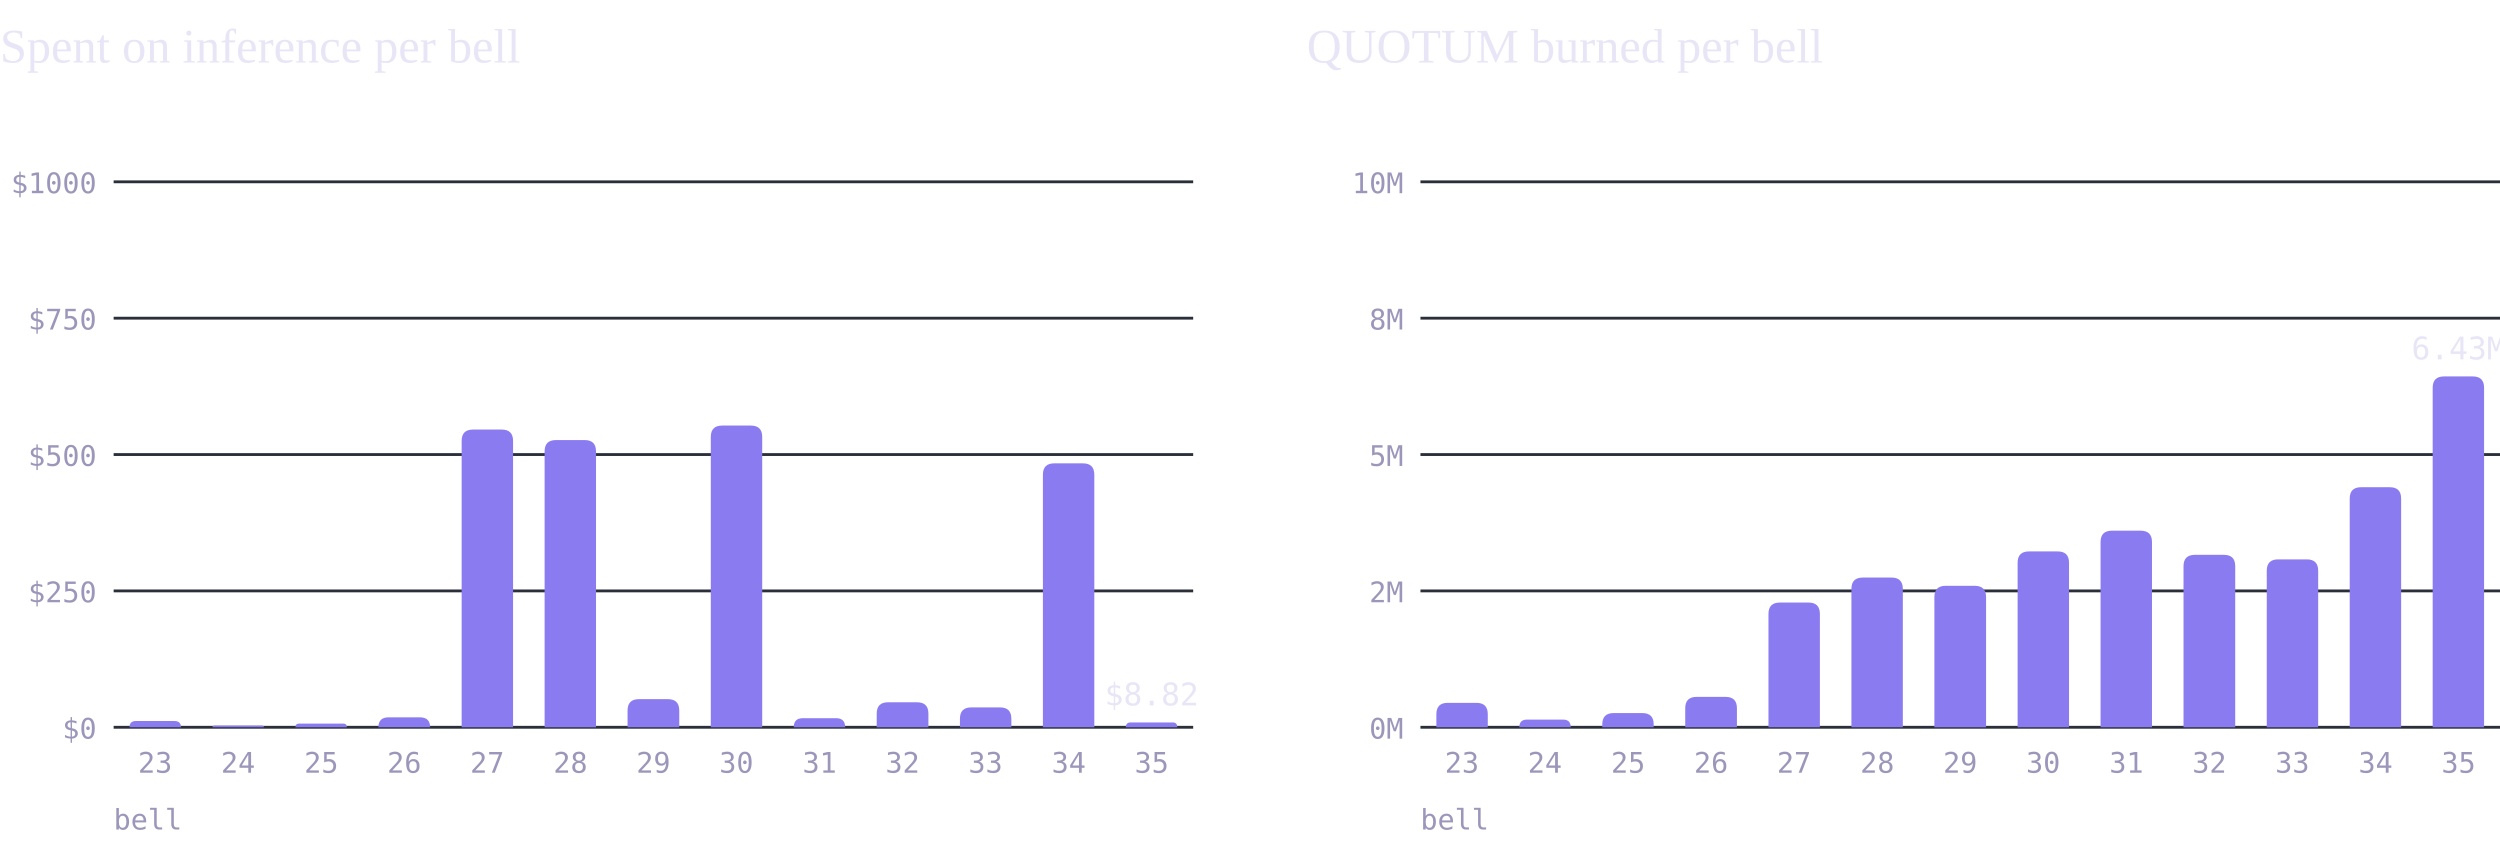
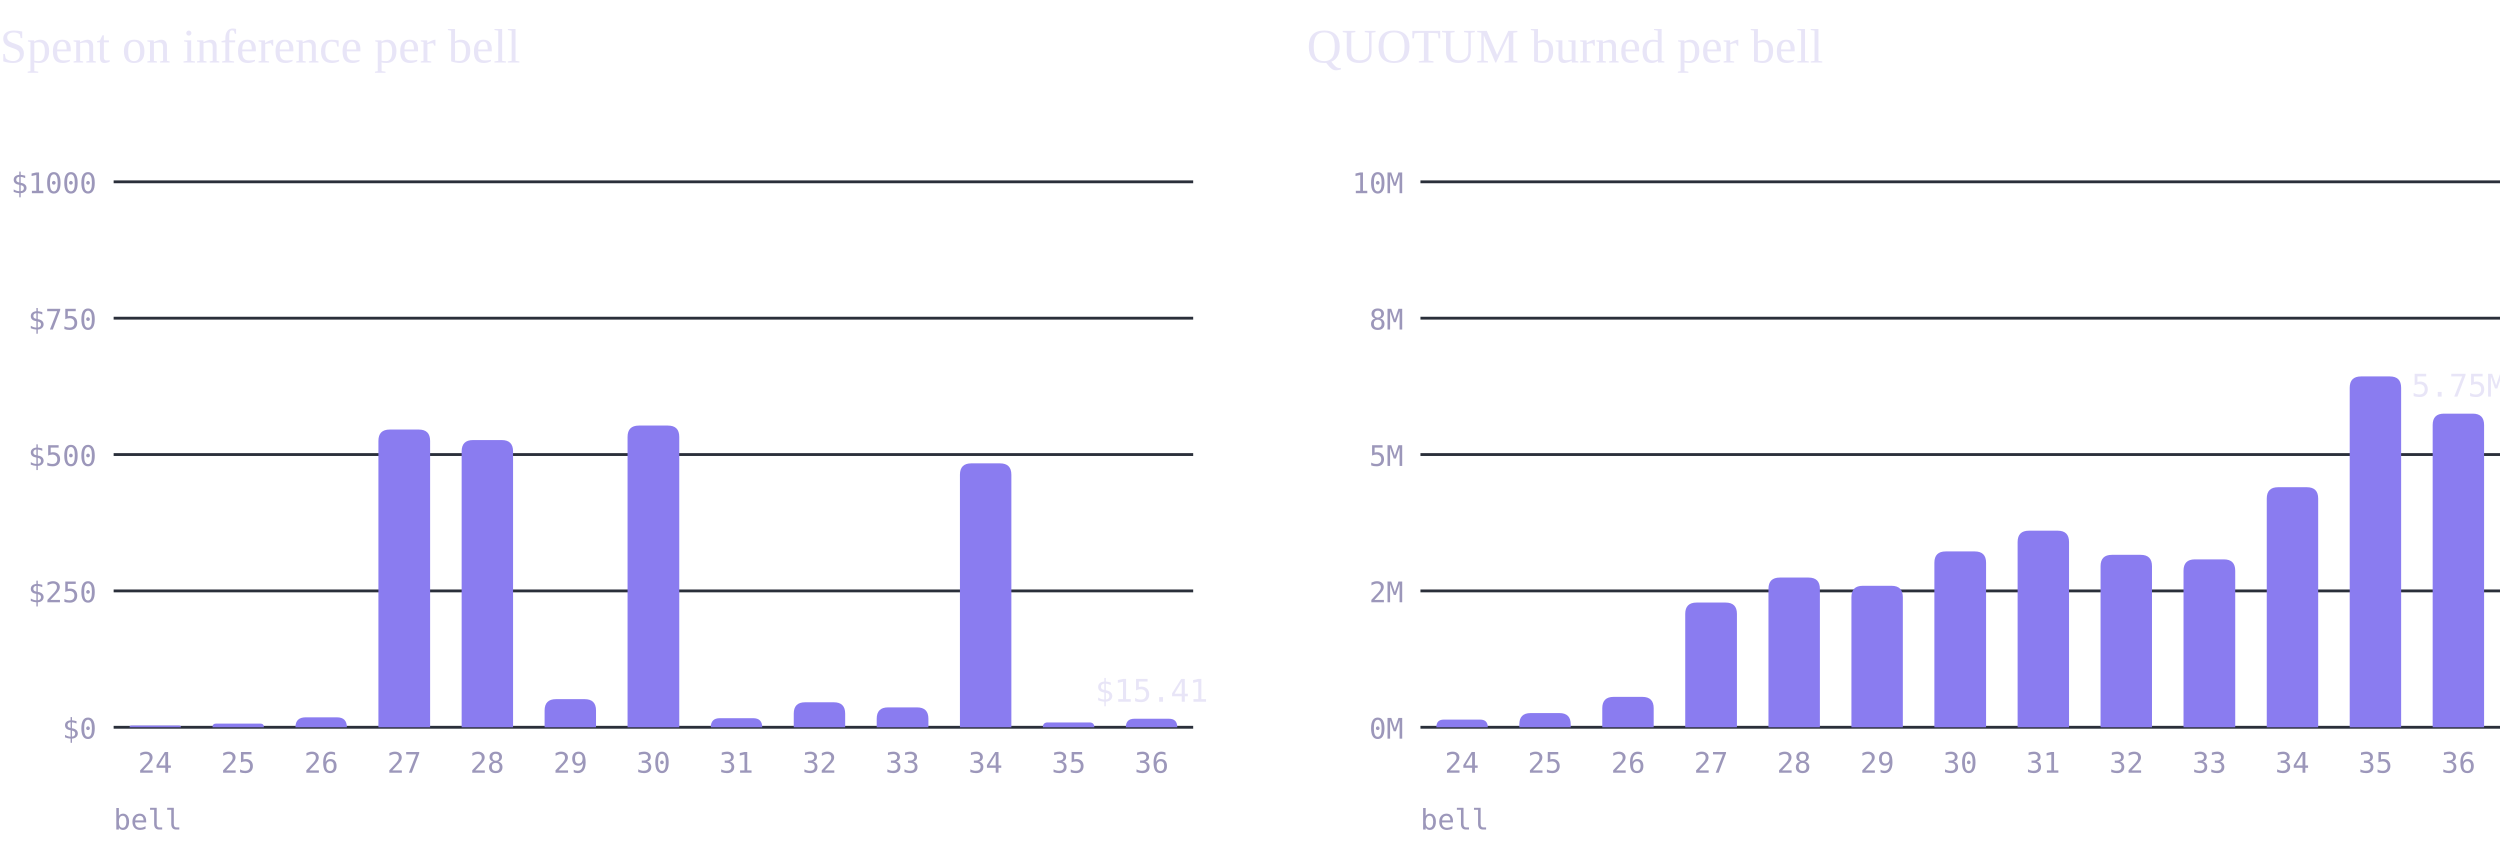
- <svg xmlns="http://www.w3.org/2000/svg" viewBox="0 0 880 300" width="880" height="300" role="img" aria-label="quotum bells 1 to 35: inference spent and QUOTUM burned per bell">
+ <svg xmlns="http://www.w3.org/2000/svg" viewBox="0 0 880 300" width="880" height="300" role="img" aria-label="quotum bells 1 to 36: inference spent and QUOTUM burned per bell">
  <text x="0" y="22" font-family="Georgia,'Times New Roman',serif" font-size="17" fill="#e8e5f7">Spent on inference per bell</text>
  <line x1="40" x2="420" y1="256.0" y2="256.0" stroke="#2a2f3a" stroke-width="1" />
  <text x="34" y="260.0" text-anchor="end" font-family="ui-monospace,SFMono-Regular,Menlo,monospace" font-size="10" fill="#9c97ba">$0</text>
  <line x1="40" x2="420" y1="208.0" y2="208.0" stroke="#2a2f3a" stroke-width="1" />
  <text x="34" y="212.0" text-anchor="end" font-family="ui-monospace,SFMono-Regular,Menlo,monospace" font-size="10" fill="#9c97ba">$250</text>
  <line x1="40" x2="420" y1="160.0" y2="160.0" stroke="#2a2f3a" stroke-width="1" />
  <text x="34" y="164.0" text-anchor="end" font-family="ui-monospace,SFMono-Regular,Menlo,monospace" font-size="10" fill="#9c97ba">$500</text>
  <line x1="40" x2="420" y1="112.0" y2="112.0" stroke="#2a2f3a" stroke-width="1" />
  <text x="34" y="116.0" text-anchor="end" font-family="ui-monospace,SFMono-Regular,Menlo,monospace" font-size="10" fill="#9c97ba">$750</text>
  <line x1="40" x2="420" y1="64.0" y2="64.0" stroke="#2a2f3a" stroke-width="1" />
  <text x="34" y="68.0" text-anchor="end" font-family="ui-monospace,SFMono-Regular,Menlo,monospace" font-size="10" fill="#9c97ba">$1000</text>
-   <path d="M45.6,256.0 V256.0 Q45.6,253.8 47.8,253.8 H61.4 Q63.7,253.8 63.7,256.0 V256.0 Z" fill="#8a7cf0" />
-   <text x="54.6" y="272" text-anchor="middle" font-family="ui-monospace,SFMono-Regular,Menlo,monospace" font-size="10" fill="#9c97ba">23</text>
-   <path d="M74.8,256.0 V256.0 Q74.8,255.4 75.4,255.4 H92.3 Q92.9,255.4 92.9,256.0 V256.0 Z" fill="#8a7cf0" />
-   <text x="83.8" y="272" text-anchor="middle" font-family="ui-monospace,SFMono-Regular,Menlo,monospace" font-size="10" fill="#9c97ba">24</text>
-   <path d="M104.0,256.0 V256.0 Q104.0,254.7 105.3,254.7 H120.8 Q122.1,254.7 122.1,256.0 V256.0 Z" fill="#8a7cf0" />
-   <text x="113.1" y="272" text-anchor="middle" font-family="ui-monospace,SFMono-Regular,Menlo,monospace" font-size="10" fill="#9c97ba">25</text>
-   <path d="M133.2,256.0 V256.0 Q133.2,252.5 136.8,252.5 H147.8 Q151.4,252.5 151.4,256.0 V256.0 Z" fill="#8a7cf0" />
-   <text x="142.3" y="272" text-anchor="middle" font-family="ui-monospace,SFMono-Regular,Menlo,monospace" font-size="10" fill="#9c97ba">26</text>
-   <path d="M162.5,256.0 V155.2 Q162.5,151.2 166.5,151.2 H176.6 Q180.6,151.2 180.6,155.2 V256.0 Z" fill="#8a7cf0" />
-   <text x="171.5" y="272" text-anchor="middle" font-family="ui-monospace,SFMono-Regular,Menlo,monospace" font-size="10" fill="#9c97ba">27</text>
-   <path d="M191.7,256.0 V158.9 Q191.7,154.9 195.7,154.9 H205.8 Q209.8,154.9 209.8,158.9 V256.0 Z" fill="#8a7cf0" />
-   <text x="200.8" y="272" text-anchor="middle" font-family="ui-monospace,SFMono-Regular,Menlo,monospace" font-size="10" fill="#9c97ba">28</text>
-   <path d="M220.9,256.0 V250.1 Q220.9,246.1 224.9,246.1 H235.1 Q239.1,246.1 239.1,250.1 V256.0 Z" fill="#8a7cf0" />
-   <text x="230.0" y="272" text-anchor="middle" font-family="ui-monospace,SFMono-Regular,Menlo,monospace" font-size="10" fill="#9c97ba">29</text>
-   <path d="M250.2,256.0 V153.8 Q250.2,149.8 254.2,149.8 H264.3 Q268.3,149.8 268.3,153.8 V256.0 Z" fill="#8a7cf0" />
-   <text x="259.2" y="272" text-anchor="middle" font-family="ui-monospace,SFMono-Regular,Menlo,monospace" font-size="10" fill="#9c97ba">30</text>
-   <path d="M279.4,256.0 V256.0 Q279.4,252.8 282.6,252.8 H294.3 Q297.5,252.8 297.5,256.0 V256.0 Z" fill="#8a7cf0" />
-   <text x="288.5" y="272" text-anchor="middle" font-family="ui-monospace,SFMono-Regular,Menlo,monospace" font-size="10" fill="#9c97ba">31</text>
-   <path d="M308.6,256.0 V251.2 Q308.6,247.2 312.6,247.2 H322.8 Q326.8,247.2 326.8,251.2 V256.0 Z" fill="#8a7cf0" />
-   <text x="317.7" y="272" text-anchor="middle" font-family="ui-monospace,SFMono-Regular,Menlo,monospace" font-size="10" fill="#9c97ba">32</text>
-   <path d="M337.9,256.0 V253.0 Q337.9,249.0 341.9,249.0 H352.0 Q356.0,249.0 356.0,253.0 V256.0 Z" fill="#8a7cf0" />
-   <text x="346.9" y="272" text-anchor="middle" font-family="ui-monospace,SFMono-Regular,Menlo,monospace" font-size="10" fill="#9c97ba">33</text>
-   <path d="M367.1,256.0 V167.1 Q367.1,163.1 371.1,163.1 H381.2 Q385.2,163.1 385.2,167.1 V256.0 Z" fill="#8a7cf0" />
-   <text x="376.2" y="272" text-anchor="middle" font-family="ui-monospace,SFMono-Regular,Menlo,monospace" font-size="10" fill="#9c97ba">34</text>
-   <path d="M396.3,256.0 V256.0 Q396.3,254.3 398.0,254.3 H412.8 Q414.4,254.3 414.4,256.0 V256.0 Z" fill="#8a7cf0" />
-   <text x="405.4" y="272" text-anchor="middle" font-family="ui-monospace,SFMono-Regular,Menlo,monospace" font-size="10" fill="#9c97ba">35</text>
-   <text x="405.4" y="248.3" text-anchor="middle" font-family="ui-monospace,SFMono-Regular,Menlo,monospace" font-size="11" fill="#e8e5f7">$8.82</text>
+   <path d="M45.6,256.0 V256.0 Q45.6,255.4 46.2,255.4 H63.1 Q63.7,255.4 63.7,256.0 V256.0 Z" fill="#8a7cf0" />
+   <text x="54.6" y="272" text-anchor="middle" font-family="ui-monospace,SFMono-Regular,Menlo,monospace" font-size="10" fill="#9c97ba">24</text>
+   <path d="M74.8,256.0 V256.0 Q74.8,254.7 76.1,254.7 H91.6 Q92.9,254.7 92.9,256.0 V256.0 Z" fill="#8a7cf0" />
+   <text x="83.8" y="272" text-anchor="middle" font-family="ui-monospace,SFMono-Regular,Menlo,monospace" font-size="10" fill="#9c97ba">25</text>
+   <path d="M104.0,256.0 V256.0 Q104.0,252.5 107.6,252.5 H118.6 Q122.1,252.5 122.1,256.0 V256.0 Z" fill="#8a7cf0" />
+   <text x="113.1" y="272" text-anchor="middle" font-family="ui-monospace,SFMono-Regular,Menlo,monospace" font-size="10" fill="#9c97ba">26</text>
+   <path d="M133.2,256.0 V155.2 Q133.2,151.2 137.2,151.2 H147.4 Q151.4,151.2 151.4,155.2 V256.0 Z" fill="#8a7cf0" />
+   <text x="142.3" y="272" text-anchor="middle" font-family="ui-monospace,SFMono-Regular,Menlo,monospace" font-size="10" fill="#9c97ba">27</text>
+   <path d="M162.5,256.0 V158.9 Q162.5,154.9 166.5,154.9 H176.6 Q180.6,154.9 180.6,158.9 V256.0 Z" fill="#8a7cf0" />
+   <text x="171.5" y="272" text-anchor="middle" font-family="ui-monospace,SFMono-Regular,Menlo,monospace" font-size="10" fill="#9c97ba">28</text>
+   <path d="M191.7,256.0 V250.1 Q191.7,246.1 195.7,246.1 H205.8 Q209.8,246.1 209.8,250.1 V256.0 Z" fill="#8a7cf0" />
+   <text x="200.8" y="272" text-anchor="middle" font-family="ui-monospace,SFMono-Regular,Menlo,monospace" font-size="10" fill="#9c97ba">29</text>
+   <path d="M220.9,256.0 V153.8 Q220.9,149.8 224.9,149.8 H235.1 Q239.1,149.8 239.1,153.8 V256.0 Z" fill="#8a7cf0" />
+   <text x="230.0" y="272" text-anchor="middle" font-family="ui-monospace,SFMono-Regular,Menlo,monospace" font-size="10" fill="#9c97ba">30</text>
+   <path d="M250.2,256.0 V256.0 Q250.2,252.8 253.4,252.8 H265.1 Q268.3,252.8 268.3,256.0 V256.0 Z" fill="#8a7cf0" />
+   <text x="259.2" y="272" text-anchor="middle" font-family="ui-monospace,SFMono-Regular,Menlo,monospace" font-size="10" fill="#9c97ba">31</text>
+   <path d="M279.4,256.0 V251.2 Q279.4,247.2 283.4,247.2 H293.5 Q297.5,247.2 297.5,251.2 V256.0 Z" fill="#8a7cf0" />
+   <text x="288.5" y="272" text-anchor="middle" font-family="ui-monospace,SFMono-Regular,Menlo,monospace" font-size="10" fill="#9c97ba">32</text>
+   <path d="M308.6,256.0 V253.0 Q308.6,249.0 312.6,249.0 H322.8 Q326.8,249.0 326.8,253.0 V256.0 Z" fill="#8a7cf0" />
+   <text x="317.7" y="272" text-anchor="middle" font-family="ui-monospace,SFMono-Regular,Menlo,monospace" font-size="10" fill="#9c97ba">33</text>
+   <path d="M337.9,256.0 V167.1 Q337.9,163.1 341.9,163.1 H352.0 Q356.0,163.1 356.0,167.1 V256.0 Z" fill="#8a7cf0" />
+   <text x="346.9" y="272" text-anchor="middle" font-family="ui-monospace,SFMono-Regular,Menlo,monospace" font-size="10" fill="#9c97ba">34</text>
+   <path d="M367.1,256.0 V256.0 Q367.1,254.3 368.8,254.3 H383.5 Q385.2,254.3 385.2,256.0 V256.0 Z" fill="#8a7cf0" />
+   <text x="376.2" y="272" text-anchor="middle" font-family="ui-monospace,SFMono-Regular,Menlo,monospace" font-size="10" fill="#9c97ba">35</text>
+   <path d="M396.3,256.0 V256.0 Q396.3,253.0 399.3,253.0 H411.5 Q414.4,253.0 414.4,256.0 V256.0 Z" fill="#8a7cf0" />
+   <text x="405.4" y="272" text-anchor="middle" font-family="ui-monospace,SFMono-Regular,Menlo,monospace" font-size="10" fill="#9c97ba">36</text>
+   <text x="405.4" y="247.0" text-anchor="middle" font-family="ui-monospace,SFMono-Regular,Menlo,monospace" font-size="11" fill="#e8e5f7">$15.41</text>
  <text x="40" y="292" font-family="ui-monospace,SFMono-Regular,Menlo,monospace" font-size="10" fill="#9c97ba">bell</text>
  <text x="460" y="22" font-family="Georgia,'Times New Roman',serif" font-size="17" fill="#e8e5f7">QUOTUM burned per bell</text>
  <line x1="500" x2="880" y1="256.0" y2="256.0" stroke="#2a2f3a" stroke-width="1" />
  <text x="494" y="260.0" text-anchor="end" font-family="ui-monospace,SFMono-Regular,Menlo,monospace" font-size="10" fill="#9c97ba">0M</text>
  <line x1="500" x2="880" y1="208.0" y2="208.0" stroke="#2a2f3a" stroke-width="1" />
  <text x="494" y="212.0" text-anchor="end" font-family="ui-monospace,SFMono-Regular,Menlo,monospace" font-size="10" fill="#9c97ba">2M</text>
  <line x1="500" x2="880" y1="160.0" y2="160.0" stroke="#2a2f3a" stroke-width="1" />
  <text x="494" y="164.0" text-anchor="end" font-family="ui-monospace,SFMono-Regular,Menlo,monospace" font-size="10" fill="#9c97ba">5M</text>
  <line x1="500" x2="880" y1="112.0" y2="112.0" stroke="#2a2f3a" stroke-width="1" />
  <text x="494" y="116.0" text-anchor="end" font-family="ui-monospace,SFMono-Regular,Menlo,monospace" font-size="10" fill="#9c97ba">8M</text>
  <line x1="500" x2="880" y1="64.0" y2="64.0" stroke="#2a2f3a" stroke-width="1" />
  <text x="494" y="68.0" text-anchor="end" font-family="ui-monospace,SFMono-Regular,Menlo,monospace" font-size="10" fill="#9c97ba">10M</text>
-   <path d="M505.6,256.0 V251.4 Q505.6,247.4 509.6,247.4 H519.7 Q523.7,247.4 523.7,251.4 V256.0 Z" fill="#8a7cf0" />
-   <text x="514.6" y="272" text-anchor="middle" font-family="ui-monospace,SFMono-Regular,Menlo,monospace" font-size="10" fill="#9c97ba">23</text>
-   <path d="M534.8,256.0 V256.0 Q534.8,253.3 537.5,253.3 H550.2 Q552.9,253.3 552.9,256.0 V256.0 Z" fill="#8a7cf0" />
-   <text x="543.8" y="272" text-anchor="middle" font-family="ui-monospace,SFMono-Regular,Menlo,monospace" font-size="10" fill="#9c97ba">24</text>
-   <path d="M564.0,256.0 V255.0 Q564.0,251.0 568.0,251.0 H578.1 Q582.1,251.0 582.1,255.0 V256.0 Z" fill="#8a7cf0" />
-   <text x="573.1" y="272" text-anchor="middle" font-family="ui-monospace,SFMono-Regular,Menlo,monospace" font-size="10" fill="#9c97ba">25</text>
-   <path d="M593.2,256.0 V249.3 Q593.2,245.3 597.2,245.3 H607.4 Q611.4,245.3 611.4,249.3 V256.0 Z" fill="#8a7cf0" />
-   <text x="602.3" y="272" text-anchor="middle" font-family="ui-monospace,SFMono-Regular,Menlo,monospace" font-size="10" fill="#9c97ba">26</text>
-   <path d="M622.5,256.0 V216.1 Q622.5,212.1 626.5,212.1 H636.6 Q640.6,212.1 640.6,216.1 V256.0 Z" fill="#8a7cf0" />
-   <text x="631.5" y="272" text-anchor="middle" font-family="ui-monospace,SFMono-Regular,Menlo,monospace" font-size="10" fill="#9c97ba">27</text>
-   <path d="M651.7,256.0 V207.3 Q651.7,203.3 655.7,203.3 H665.8 Q669.8,203.3 669.8,207.3 V256.0 Z" fill="#8a7cf0" />
-   <text x="660.8" y="272" text-anchor="middle" font-family="ui-monospace,SFMono-Regular,Menlo,monospace" font-size="10" fill="#9c97ba">28</text>
-   <path d="M680.9,256.0 V210.2 Q680.9,206.2 684.9,206.2 H695.1 Q699.1,206.2 699.1,210.2 V256.0 Z" fill="#8a7cf0" />
-   <text x="690.0" y="272" text-anchor="middle" font-family="ui-monospace,SFMono-Regular,Menlo,monospace" font-size="10" fill="#9c97ba">29</text>
-   <path d="M710.2,256.0 V198.1 Q710.2,194.1 714.2,194.1 H724.3 Q728.3,194.1 728.3,198.1 V256.0 Z" fill="#8a7cf0" />
-   <text x="719.2" y="272" text-anchor="middle" font-family="ui-monospace,SFMono-Regular,Menlo,monospace" font-size="10" fill="#9c97ba">30</text>
-   <path d="M739.4,256.0 V190.8 Q739.4,186.8 743.4,186.8 H753.5 Q757.5,186.8 757.5,190.8 V256.0 Z" fill="#8a7cf0" />
-   <text x="748.5" y="272" text-anchor="middle" font-family="ui-monospace,SFMono-Regular,Menlo,monospace" font-size="10" fill="#9c97ba">31</text>
-   <path d="M768.6,256.0 V199.3 Q768.6,195.3 772.6,195.3 H782.8 Q786.8,195.3 786.8,199.3 V256.0 Z" fill="#8a7cf0" />
-   <text x="777.7" y="272" text-anchor="middle" font-family="ui-monospace,SFMono-Regular,Menlo,monospace" font-size="10" fill="#9c97ba">32</text>
-   <path d="M797.9,256.0 V200.9 Q797.9,196.9 801.9,196.9 H812.0 Q816.0,196.9 816.0,200.9 V256.0 Z" fill="#8a7cf0" />
-   <text x="806.9" y="272" text-anchor="middle" font-family="ui-monospace,SFMono-Regular,Menlo,monospace" font-size="10" fill="#9c97ba">33</text>
-   <path d="M827.1,256.0 V175.5 Q827.1,171.5 831.1,171.5 H841.2 Q845.2,171.5 845.2,175.5 V256.0 Z" fill="#8a7cf0" />
-   <text x="836.2" y="272" text-anchor="middle" font-family="ui-monospace,SFMono-Regular,Menlo,monospace" font-size="10" fill="#9c97ba">34</text>
-   <path d="M856.3,256.0 V136.5 Q856.3,132.5 860.3,132.5 H870.4 Q874.4,132.5 874.4,136.5 V256.0 Z" fill="#8a7cf0" />
-   <text x="865.4" y="272" text-anchor="middle" font-family="ui-monospace,SFMono-Regular,Menlo,monospace" font-size="10" fill="#9c97ba">35</text>
-   <text x="865.4" y="126.5" text-anchor="middle" font-family="ui-monospace,SFMono-Regular,Menlo,monospace" font-size="11" fill="#e8e5f7">6.43M</text>
+   <path d="M505.6,256.0 V256.0 Q505.6,253.3 508.2,253.3 H521.0 Q523.7,253.3 523.7,256.0 V256.0 Z" fill="#8a7cf0" />
+   <text x="514.6" y="272" text-anchor="middle" font-family="ui-monospace,SFMono-Regular,Menlo,monospace" font-size="10" fill="#9c97ba">24</text>
+   <path d="M534.8,256.0 V255.0 Q534.8,251.0 538.8,251.0 H548.9 Q552.9,251.0 552.9,255.0 V256.0 Z" fill="#8a7cf0" />
+   <text x="543.8" y="272" text-anchor="middle" font-family="ui-monospace,SFMono-Regular,Menlo,monospace" font-size="10" fill="#9c97ba">25</text>
+   <path d="M564.0,256.0 V249.3 Q564.0,245.3 568.0,245.3 H578.1 Q582.1,245.3 582.1,249.3 V256.0 Z" fill="#8a7cf0" />
+   <text x="573.1" y="272" text-anchor="middle" font-family="ui-monospace,SFMono-Regular,Menlo,monospace" font-size="10" fill="#9c97ba">26</text>
+   <path d="M593.2,256.0 V216.1 Q593.2,212.1 597.2,212.1 H607.4 Q611.4,212.1 611.4,216.1 V256.0 Z" fill="#8a7cf0" />
+   <text x="602.3" y="272" text-anchor="middle" font-family="ui-monospace,SFMono-Regular,Menlo,monospace" font-size="10" fill="#9c97ba">27</text>
+   <path d="M622.5,256.0 V207.3 Q622.5,203.3 626.5,203.3 H636.6 Q640.6,203.3 640.6,207.3 V256.0 Z" fill="#8a7cf0" />
+   <text x="631.5" y="272" text-anchor="middle" font-family="ui-monospace,SFMono-Regular,Menlo,monospace" font-size="10" fill="#9c97ba">28</text>
+   <path d="M651.7,256.0 V210.2 Q651.7,206.2 655.7,206.2 H665.8 Q669.8,206.2 669.8,210.2 V256.0 Z" fill="#8a7cf0" />
+   <text x="660.8" y="272" text-anchor="middle" font-family="ui-monospace,SFMono-Regular,Menlo,monospace" font-size="10" fill="#9c97ba">29</text>
+   <path d="M680.9,256.0 V198.1 Q680.9,194.1 684.9,194.1 H695.1 Q699.1,194.1 699.1,198.1 V256.0 Z" fill="#8a7cf0" />
+   <text x="690.0" y="272" text-anchor="middle" font-family="ui-monospace,SFMono-Regular,Menlo,monospace" font-size="10" fill="#9c97ba">30</text>
+   <path d="M710.2,256.0 V190.8 Q710.2,186.8 714.2,186.8 H724.3 Q728.3,186.8 728.3,190.8 V256.0 Z" fill="#8a7cf0" />
+   <text x="719.2" y="272" text-anchor="middle" font-family="ui-monospace,SFMono-Regular,Menlo,monospace" font-size="10" fill="#9c97ba">31</text>
+   <path d="M739.4,256.0 V199.3 Q739.4,195.3 743.4,195.3 H753.5 Q757.5,195.3 757.5,199.3 V256.0 Z" fill="#8a7cf0" />
+   <text x="748.5" y="272" text-anchor="middle" font-family="ui-monospace,SFMono-Regular,Menlo,monospace" font-size="10" fill="#9c97ba">32</text>
+   <path d="M768.6,256.0 V200.9 Q768.6,196.9 772.6,196.9 H782.8 Q786.8,196.9 786.8,200.9 V256.0 Z" fill="#8a7cf0" />
+   <text x="777.7" y="272" text-anchor="middle" font-family="ui-monospace,SFMono-Regular,Menlo,monospace" font-size="10" fill="#9c97ba">33</text>
+   <path d="M797.9,256.0 V175.5 Q797.9,171.5 801.9,171.5 H812.0 Q816.0,171.5 816.0,175.5 V256.0 Z" fill="#8a7cf0" />
+   <text x="806.9" y="272" text-anchor="middle" font-family="ui-monospace,SFMono-Regular,Menlo,monospace" font-size="10" fill="#9c97ba">34</text>
+   <path d="M827.1,256.0 V136.5 Q827.1,132.5 831.1,132.5 H841.2 Q845.2,132.5 845.2,136.5 V256.0 Z" fill="#8a7cf0" />
+   <text x="836.2" y="272" text-anchor="middle" font-family="ui-monospace,SFMono-Regular,Menlo,monospace" font-size="10" fill="#9c97ba">35</text>
+   <path d="M856.3,256.0 V149.6 Q856.3,145.6 860.3,145.6 H870.4 Q874.4,145.6 874.4,149.6 V256.0 Z" fill="#8a7cf0" />
+   <text x="865.4" y="272" text-anchor="middle" font-family="ui-monospace,SFMono-Regular,Menlo,monospace" font-size="10" fill="#9c97ba">36</text>
+   <text x="865.4" y="139.6" text-anchor="middle" font-family="ui-monospace,SFMono-Regular,Menlo,monospace" font-size="11" fill="#e8e5f7">5.75M</text>
  <text x="500" y="292" font-family="ui-monospace,SFMono-Regular,Menlo,monospace" font-size="10" fill="#9c97ba">bell</text>
</svg>
